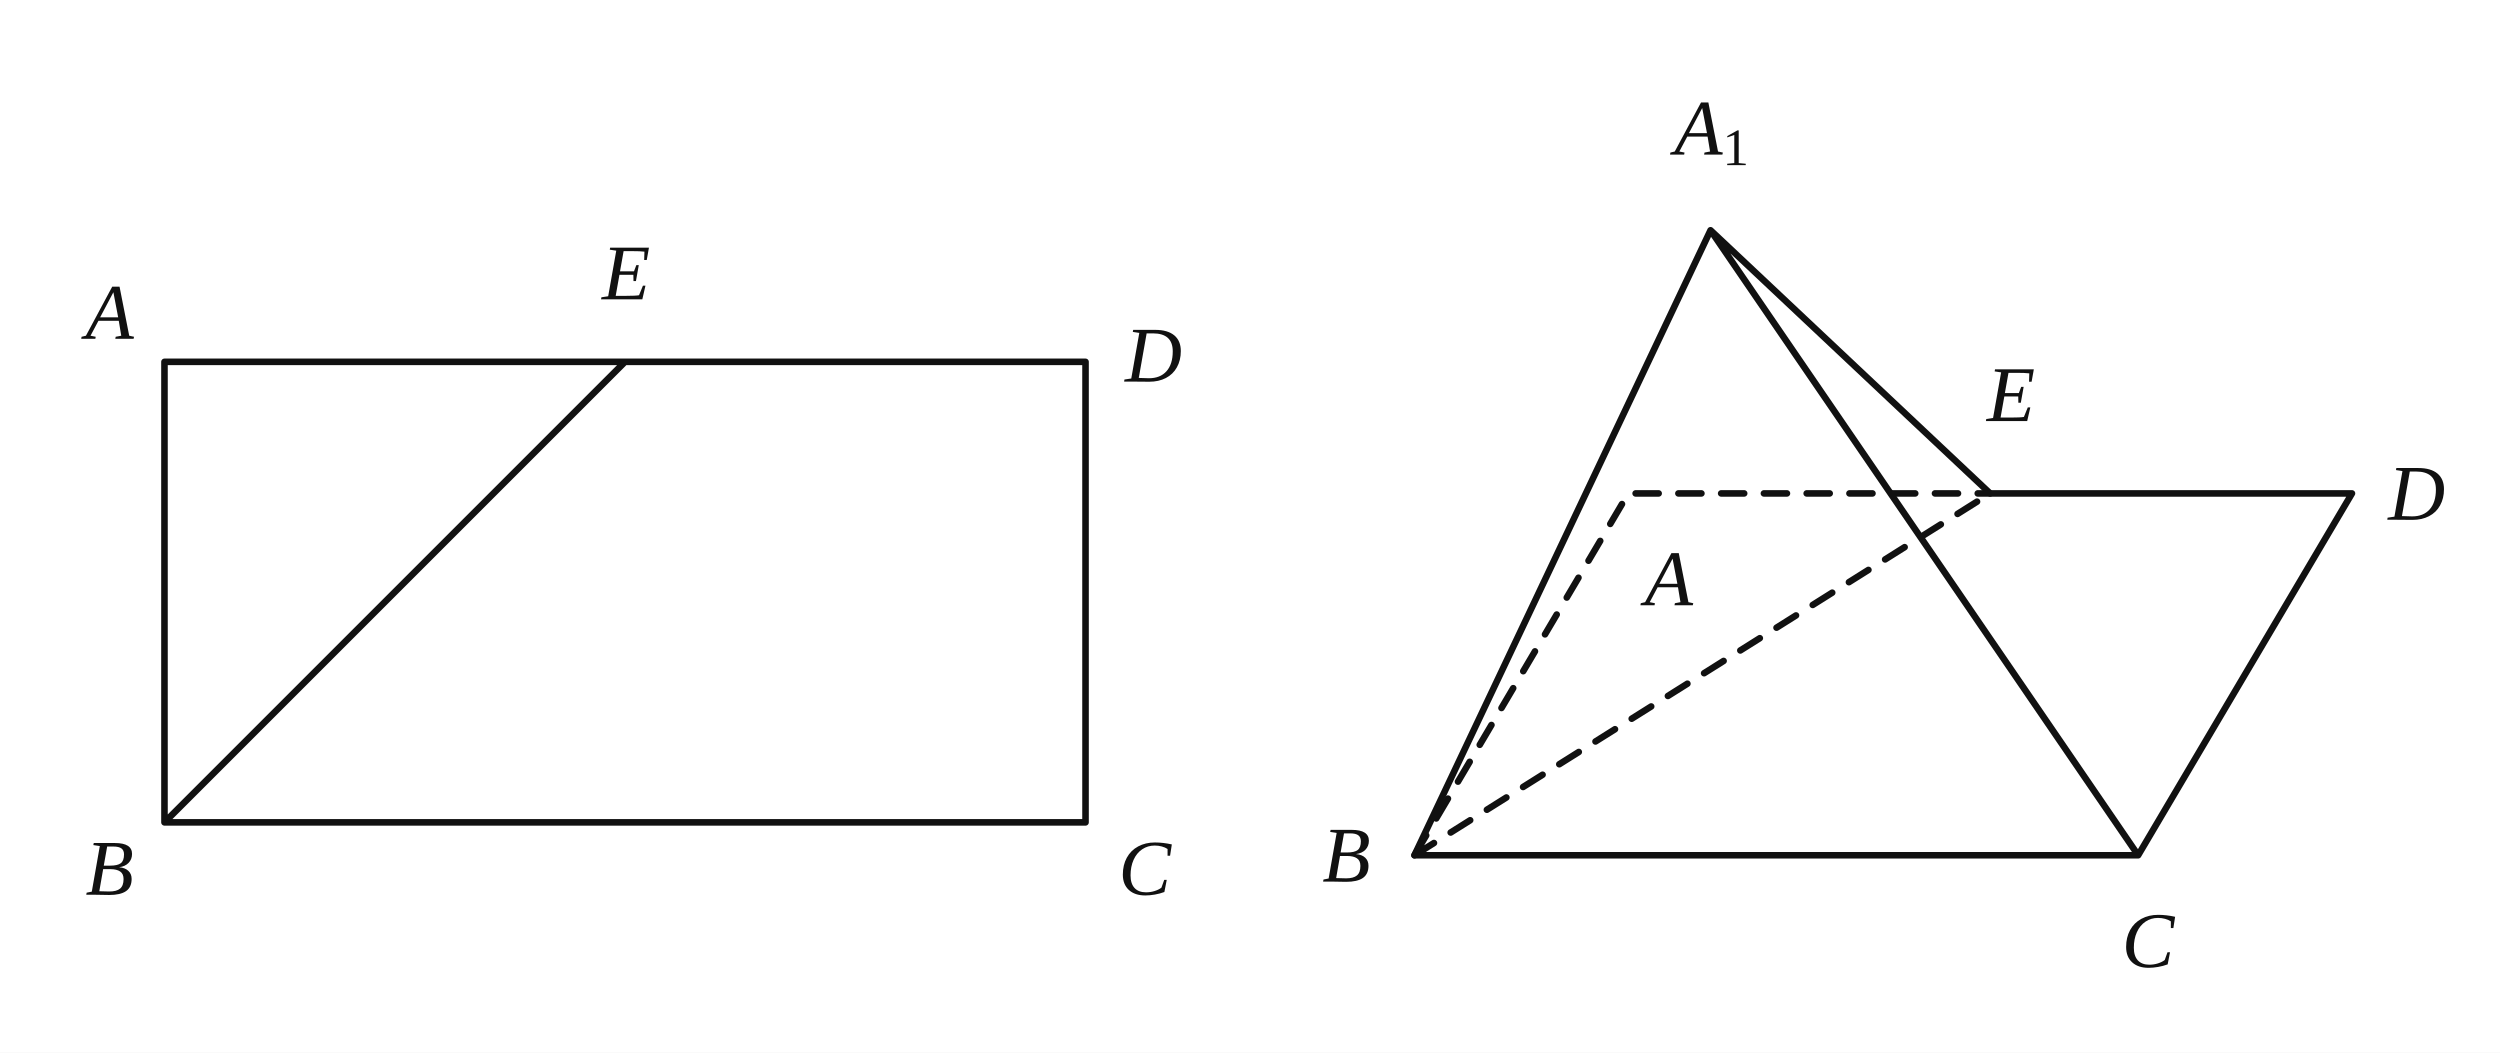
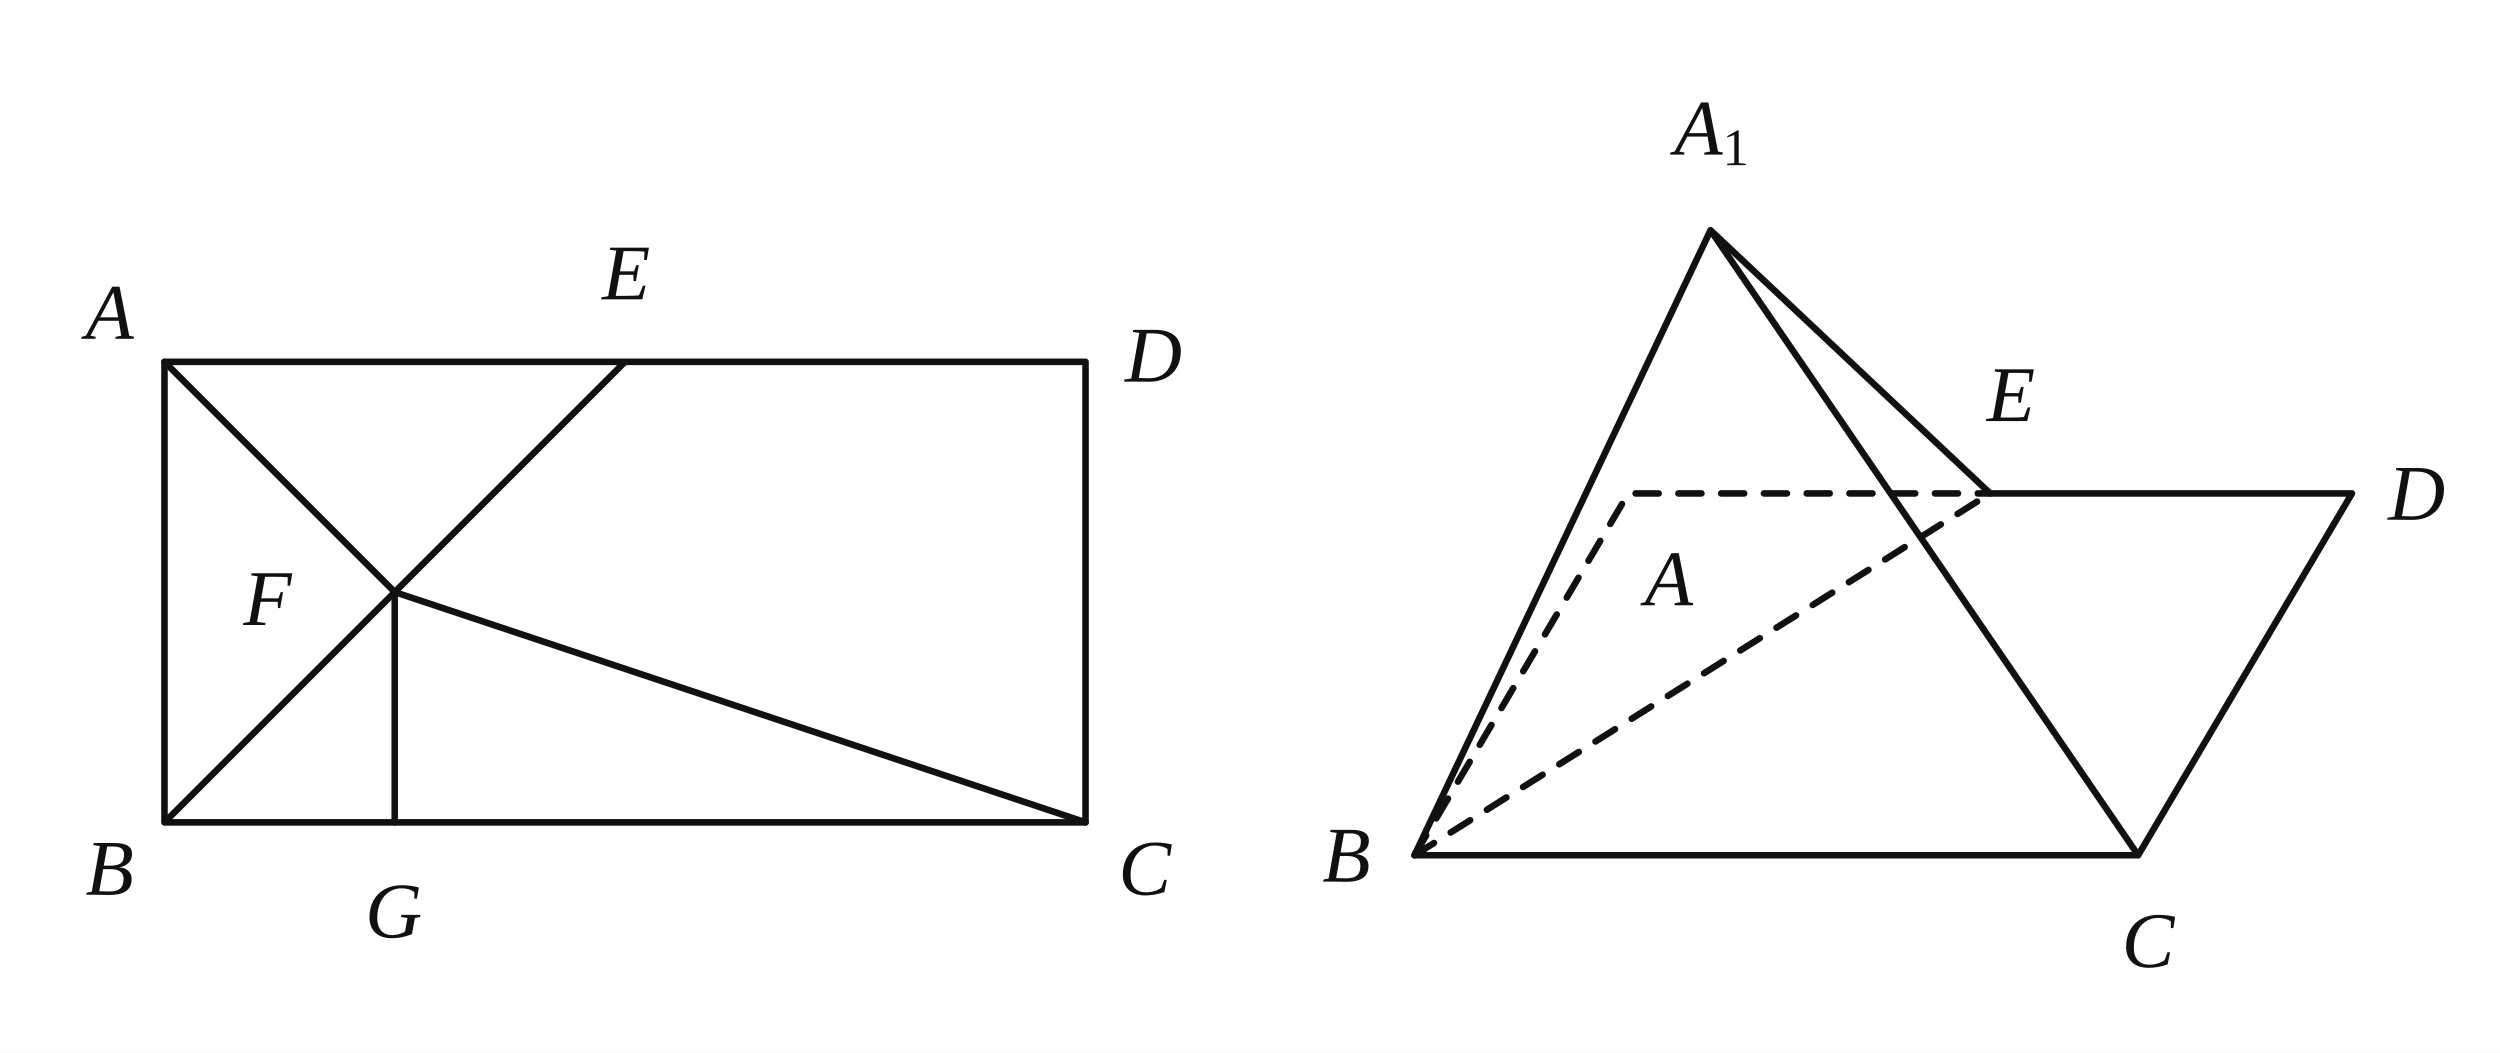
<svg xmlns="http://www.w3.org/2000/svg" width="760" height="320" viewBox="0 0 760 320">
  <rect width="760" height="320" fill="white" />
  <g fill="none" stroke="#111" stroke-width="2" stroke-linecap="round" stroke-linejoin="round">
    <path d="M50 110 H330 V250 H50 Z M50 250 L190 110" />
+     <path d="M50 110 L120 180 L330 250 M120 180 V250" />
    <path d="M430 260 L495 150 H605 M430 260 L605 150" stroke-dasharray="7 6" />
    <path d="M430 260 L520 70 L605 150 H715 L650 260 Z M520 70 L650 260" />
  </g>
  <g fill="#111" font-family="Times New Roman, serif" font-style="italic" font-size="24">
    <text x="26" y="103">A</text>
    <text x="26" y="272">B</text>
    <text x="340" y="272">C</text>
    <text x="342" y="116">D</text>
    <text x="183" y="91">E</text>
+     <text x="74" y="190">F</text>
+     <text x="111" y="285">G</text>
    <text x="500" y="184">A</text>
    <text x="509" y="47">A<tspan baseline-shift="sub" font-style="normal" font-size="16">1</tspan>
    </text>
    <text x="402" y="268">B</text>
    <text x="645" y="294">C</text>
    <text x="726" y="158">D</text>
    <text x="604" y="128">E</text>
  </g>
</svg>
